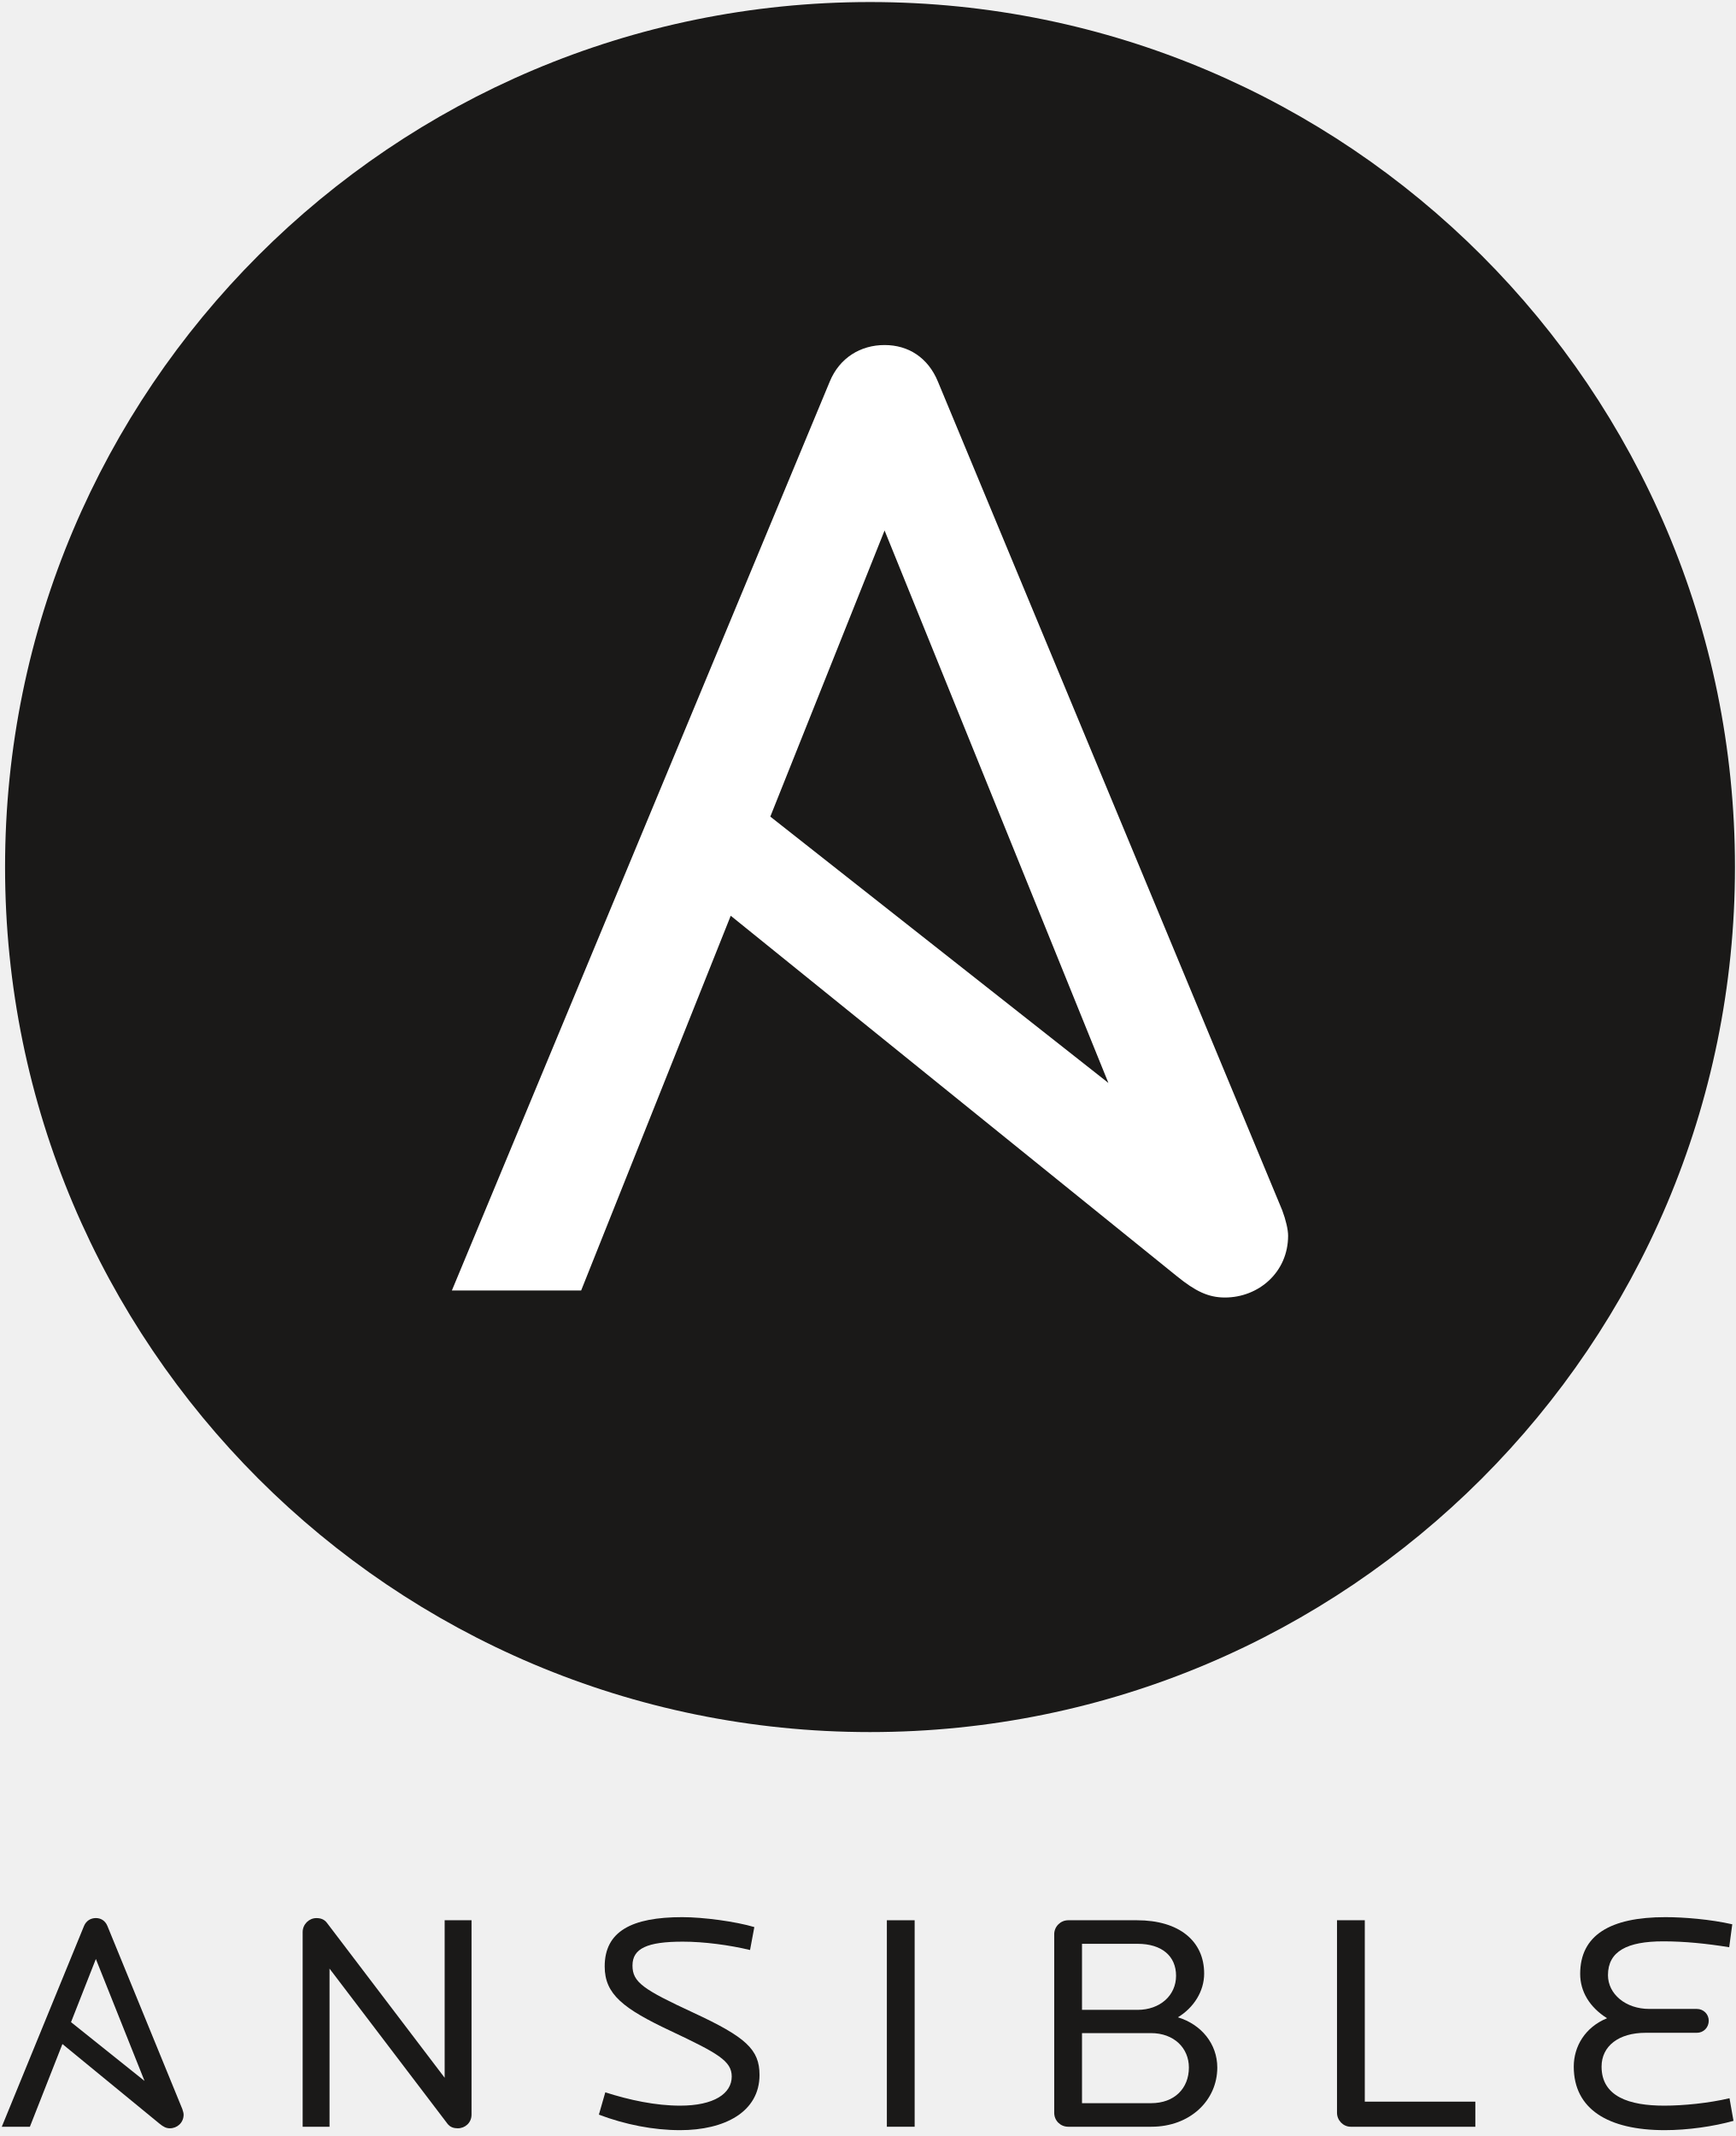
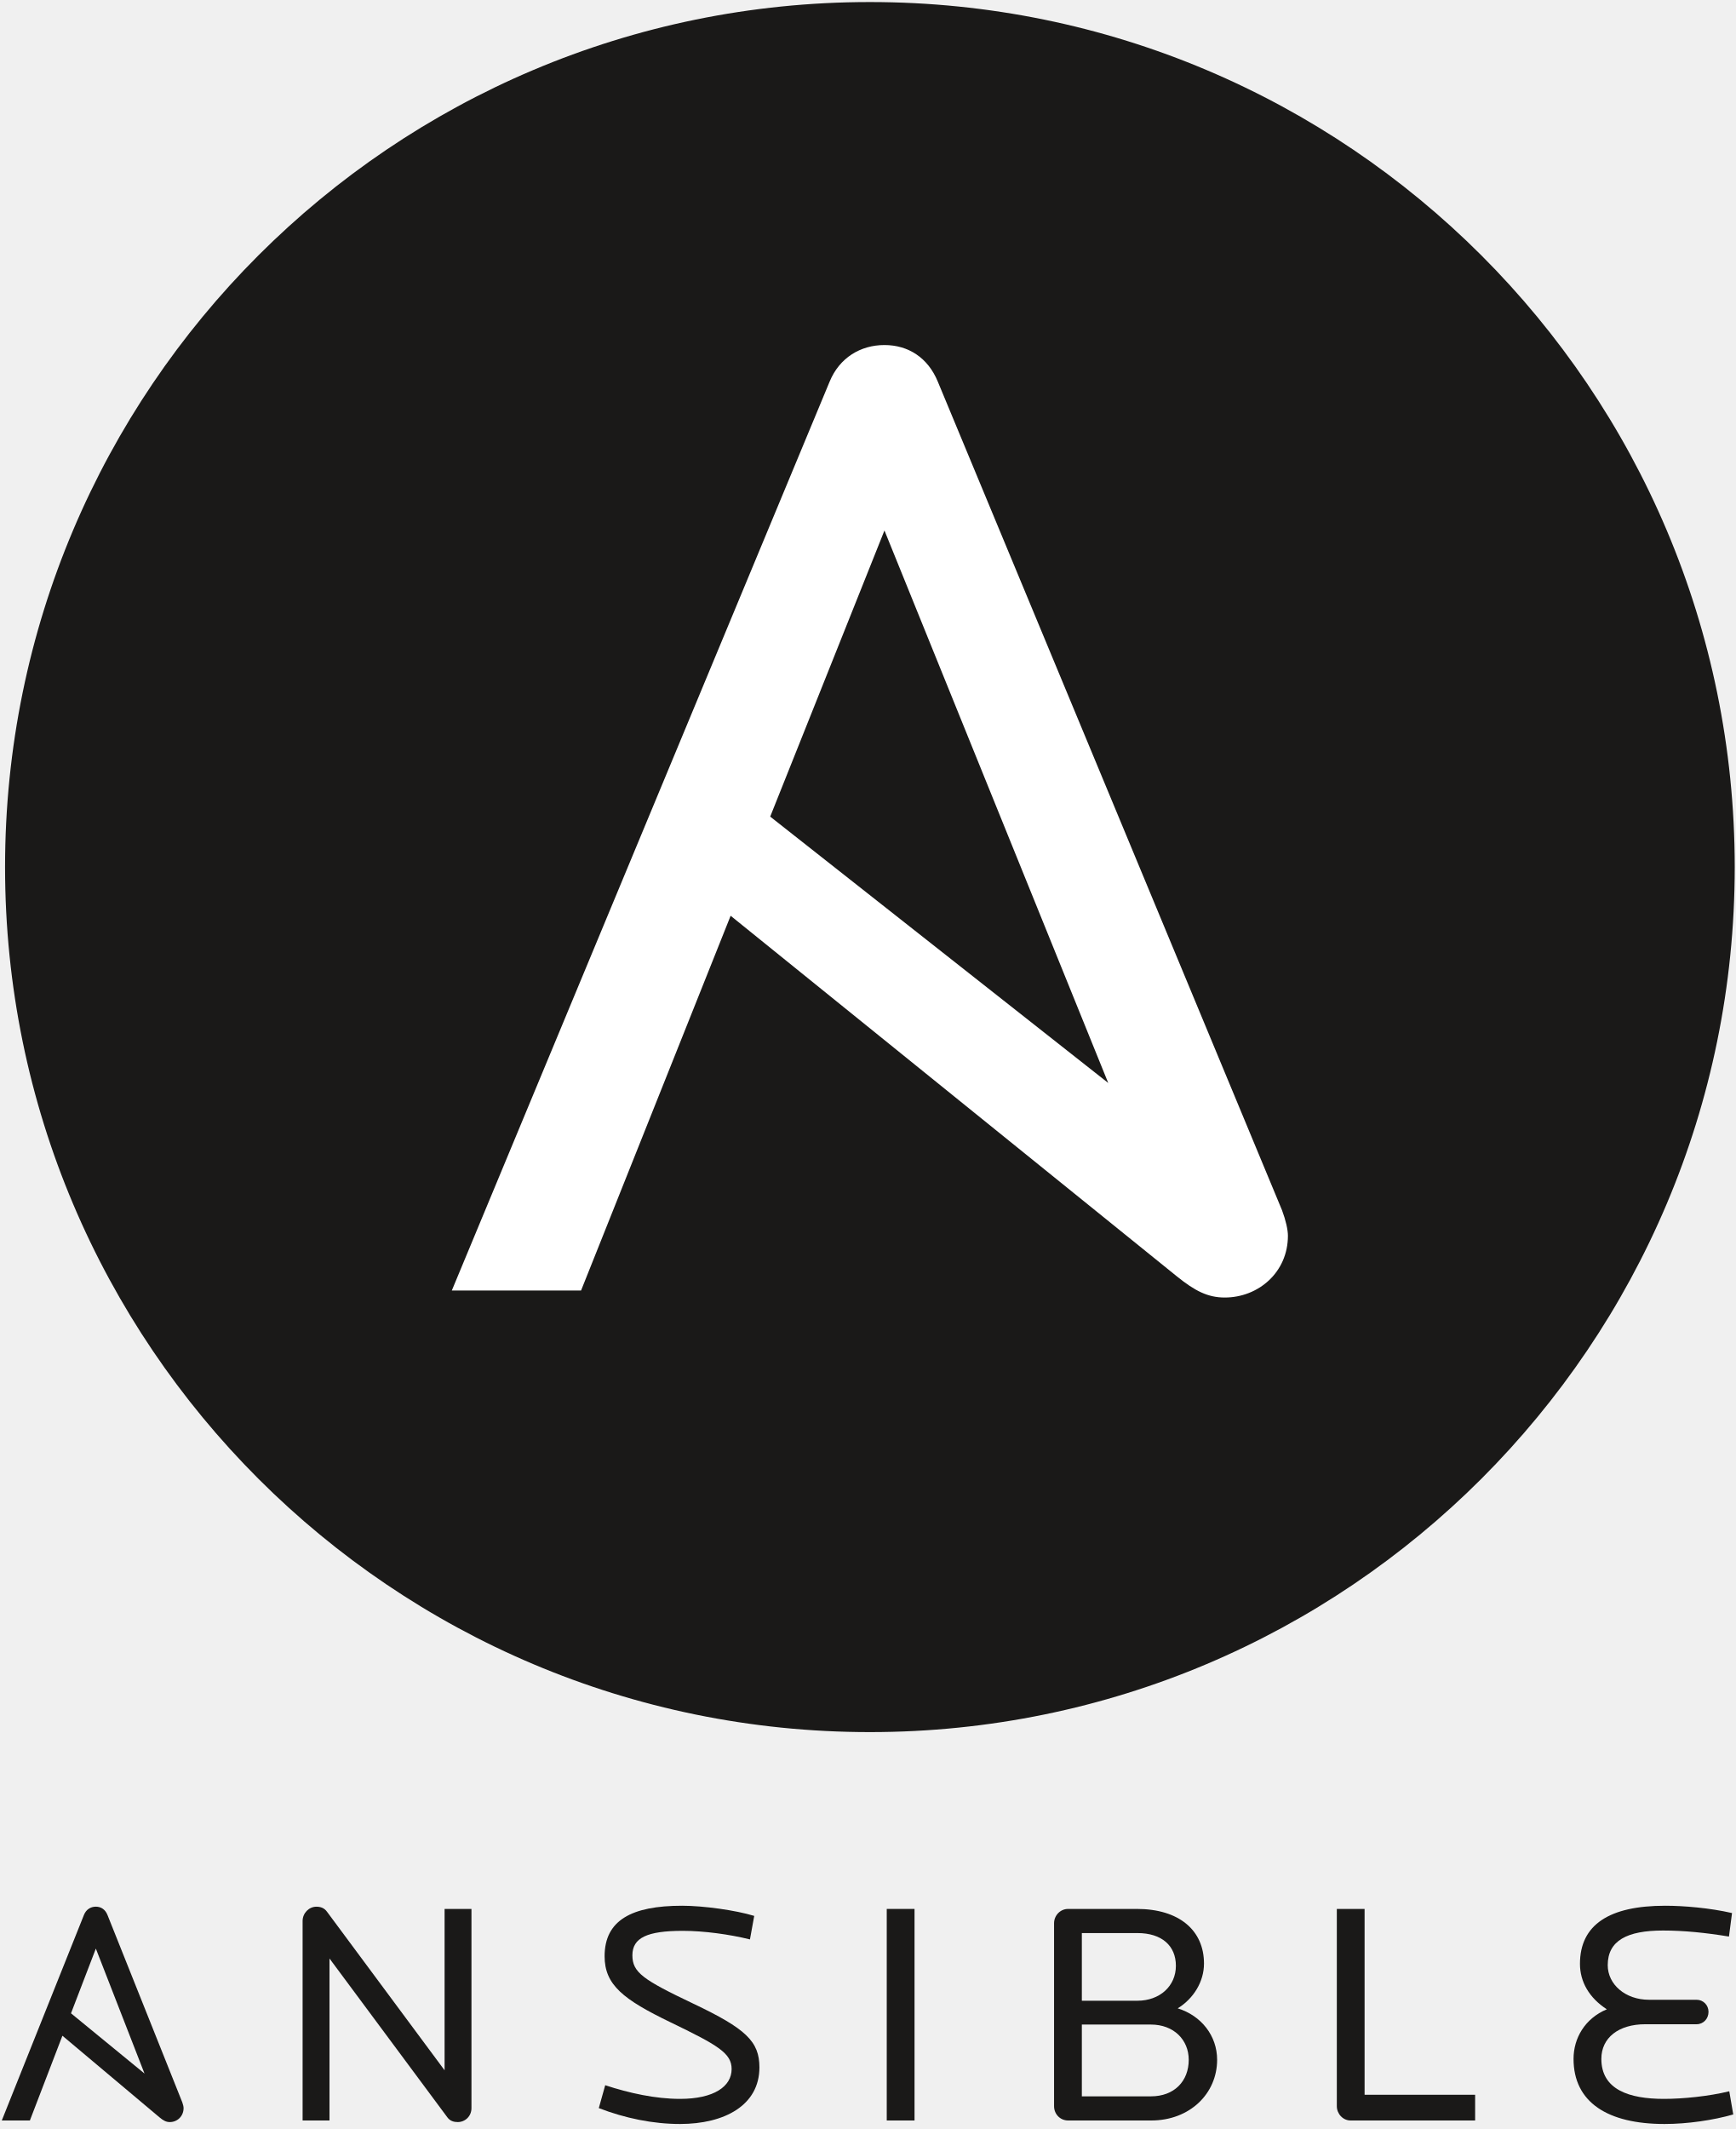
- <svg xmlns="http://www.w3.org/2000/svg" width="256px" height="315px" viewBox="0 0 256 315" version="1.1" preserveAspectRatio="xMidYMid">
-   <g>
-     <g transform="translate(0, 281.86)" fill="#1A1918">
-       <path d="M67.517,32.004 C66.975,32.004 66.391,31.867 65.985,31.318 L48.601,8.456 L48.601,31.775 L44.637,31.775 L44.637,3.061 C44.637,1.918 45.583,1.004 46.665,1.004 C47.294,1.004 47.836,1.186 48.24,1.735 L65.579,24.551 L65.579,1.324 L69.543,1.324 L69.543,29.992 C69.543,31.181 68.597,32.004 67.517,32.004" />
-       <path d="M100.306,32.278 C96.344,32.278 92.199,31.455 88.326,29.992 L89.272,26.699 C92.83,27.843 96.703,28.666 100.306,28.666 C105.306,28.666 107.918,26.882 107.918,24.368 C107.918,22.082 105.89,20.939 98.91,17.646 C91.929,14.354 89.183,12.252 89.183,8.136 C89.183,2.97 93.145,0.866 100.621,0.866 C103.729,0.866 108.503,1.507 111.251,2.33 L110.62,5.713 C107.602,4.982 103.82,4.479 100.711,4.479 C95.443,4.479 93.281,5.484 93.281,7.999 C93.281,10.468 94.856,11.52 102.243,14.949 C110.035,18.561 112.016,20.39 112.016,24.139 C112.016,29.581 106.881,32.278 100.306,32.278" />
-       <path d="M130.798,1.324 L134.896,1.324 L134.896,31.775 L130.798,31.775 L130.798,1.324 Z" />
-       <path d="M169.758,17.967 L159.578,17.967 L159.578,28.301 L169.758,28.301 C173.225,28.301 175.342,26.106 175.342,23.042 C175.342,20.161 173.136,17.967 169.758,17.967 M167.775,4.798 L159.578,4.798 L159.578,14.538 L167.775,14.538 C171.063,14.538 173.45,12.434 173.45,9.508 C173.45,6.628 171.378,4.798 167.775,4.798 M169.803,31.775 L157.553,31.775 C156.381,31.775 155.48,30.86 155.48,29.718 L155.48,3.381 C155.48,2.283 156.381,1.324 157.553,1.324 L167.686,1.324 C173.901,1.324 177.594,4.387 177.594,9.188 C177.594,11.794 176.062,14.218 173.72,15.635 C177.189,16.687 179.53,19.567 179.53,23.042 C179.53,27.888 175.522,31.775 169.803,31.775" />
-       <path d="M199.212,31.775 C198.088,31.775 197.187,30.815 197.187,29.718 L197.187,1.324 L201.284,1.324 L201.284,28.072 L217.588,28.072 L217.588,31.775 L199.212,31.775 Z" />
-       <path d="M245.526,32.278 C237.149,32.278 232.105,29.169 232.105,22.905 C232.105,19.933 233.772,17.098 237.014,15.772 C234.402,14.126 233.051,11.794 233.051,9.234 C233.051,3.565 237.421,0.866 245.617,0.866 C248.365,0.866 252.237,1.186 255.481,1.918 L255.03,5.301 C251.608,4.752 248.409,4.433 245.301,4.433 C239.987,4.433 237.149,5.896 237.149,9.417 C237.149,12.206 239.762,14.401 243.23,14.401 L250.255,14.401 C251.246,14.401 252.012,15.178 252.012,16.138 C252.012,17.144 251.246,17.921 250.255,17.921 L242.69,17.921 C238.726,17.921 236.205,19.886 236.205,22.905 C236.205,27.34 240.303,28.666 245.437,28.666 C248.23,28.666 252.012,28.301 255.074,27.569 L255.661,30.906 C252.733,31.73 248.904,32.278 245.526,32.278" />
-       <path d="M14.138,7.035 L21.316,25.019 L10.475,16.35 L14.138,7.035 Z M26.889,29.162 L15.85,2.188 C15.535,1.41 14.904,0.999 14.138,0.999 C13.372,0.999 12.697,1.41 12.382,2.188 L0.264,31.775 L4.408,31.775 L9.206,19.577 L23.52,31.318 C24.096,31.79 24.511,32.003 25.052,32.003 C26.133,32.003 27.079,31.181 27.079,29.992 C27.079,29.799 27.011,29.492 26.889,29.162 L26.889,29.162 Z" />
-     </g>
-     <g>
-       <path d="M255.879,127.868 C255.879,198.323 198.768,255.433 128.312,255.433 C57.862,255.433 0.746,198.323 0.746,127.868 C0.746,57.418 57.862,0.302 128.312,0.302 C198.768,0.302 255.879,57.418 255.879,127.868" fill="#1A1918" />
-       <path d="M130.46,78.229 L163.471,159.705 L113.608,120.427 L130.46,78.229 Z M189.104,178.474 L138.326,56.272 C136.876,52.748 133.978,50.883 130.46,50.883 C126.935,50.883 123.826,52.748 122.376,56.272 L66.644,190.312 L85.709,190.312 L107.771,135.047 L173.61,188.237 C176.258,190.378 178.169,191.347 180.652,191.347 C185.626,191.347 189.974,187.618 189.974,182.236 C189.974,181.36 189.664,179.969 189.104,178.474 L189.104,178.474 Z" fill="#FFFFFF" />
+ <svg xmlns="http://www.w3.org/2000/svg" width="106px" height="130px" viewBox="0 0 106 130" version="1.1">
+   <defs />
+   <g id="Page-1" stroke="none" stroke-width="1" fill="none" fill-rule="evenodd">
+     <g id="ansible_logo" fill-rule="nonzero">
+       <g id="Group" transform="translate(0, 116)" fill="#1A1918">
+         <path d="M27.956,13.577 C27.732,13.577 27.49,13.519 27.322,13.286 L20.124,3.588 L20.124,13.48 L18.482,13.48 L18.482,1.299 C18.482,0.814 18.874,0.426 19.322,0.426 C19.583,0.426 19.807,0.503 19.974,0.736 L27.154,10.416 L27.154,0.562 L28.795,0.562 L28.795,12.724 C28.795,13.228 28.404,13.577 27.956,13.577" id="Shape" />
+         <path d="M41.533,13.694 C39.892,13.694 38.176,13.344 36.572,12.724 L36.964,11.327 C38.438,11.812 40.041,12.161 41.533,12.161 C43.603,12.161 44.685,11.405 44.685,10.338 C44.685,9.368 43.845,8.883 40.955,7.486 C38.064,6.09 36.927,5.198 36.927,3.452 C36.927,1.26 38.568,0.367 41.663,0.367 C42.95,0.367 44.927,0.639 46.065,0.988 L45.804,2.424 C44.554,2.113 42.988,1.9 41.701,1.9 C39.519,1.9 38.624,2.327 38.624,3.394 C38.624,4.441 39.277,4.887 42.335,6.342 C45.561,7.875 46.382,8.651 46.382,10.241 C46.382,12.549 44.255,13.694 41.533,13.694" id="Shape" />
+         <polygon id="Shape" points="54.159 0.562 55.856 0.562 55.856 13.48 54.159 13.48" />
+         <path d="M70.29,7.622 L66.075,7.622 L66.075,12.006 L70.29,12.006 C71.726,12.006 72.603,11.075 72.603,9.775 C72.603,8.553 71.689,7.622 70.29,7.622 M69.469,2.036 L66.075,2.036 L66.075,6.168 L69.469,6.168 C70.831,6.168 71.819,5.275 71.819,4.034 C71.819,2.812 70.961,2.036 69.469,2.036 M70.309,13.48 L65.237,13.48 C64.751,13.48 64.378,13.092 64.378,12.607 L64.378,1.435 C64.378,0.969 64.751,0.562 65.237,0.562 L69.432,0.562 C72.006,0.562 73.535,1.861 73.535,3.898 C73.535,5.004 72.901,6.032 71.931,6.633 C73.367,7.079 74.337,8.301 74.337,9.775 C74.337,11.831 72.677,13.48 70.309,13.48" id="Shape" />
+         <path d="M82.486,13.48 C82.021,13.48 81.648,13.073 81.648,12.607 L81.648,0.562 L83.344,0.562 L83.344,11.909 L90.095,11.909 L90.095,13.48 L82.486,13.48 Z" id="Shape" />
+         <path d="M101.663,13.694 C98.194,13.694 96.106,12.375 96.106,9.717 C96.106,8.456 96.796,7.254 98.139,6.691 C97.057,5.993 96.498,5.004 96.498,3.917 C96.498,1.512 98.307,0.367 101.701,0.367 C102.839,0.367 104.442,0.503 105.785,0.814 L105.598,2.249 C104.181,2.016 102.857,1.881 101.57,1.881 C99.369,1.881 98.194,2.501 98.194,3.995 C98.194,5.178 99.276,6.109 100.713,6.109 L103.621,6.109 C104.032,6.109 104.349,6.439 104.349,6.846 C104.349,7.273 104.032,7.603 103.621,7.603 L100.489,7.603 C98.847,7.603 97.804,8.437 97.804,9.717 C97.804,11.599 99.501,12.161 101.626,12.161 C102.783,12.161 104.349,12.006 105.617,11.696 L105.86,13.112 C104.647,13.461 103.062,13.694 101.663,13.694" id="Shape" />
+         <path d="M5.854,2.984 L8.826,10.614 L4.337,6.936 L5.854,2.984 Z M11.134,12.372 L6.563,0.928 C6.432,0.598 6.171,0.424 5.854,0.424 C5.537,0.424 5.257,0.598 5.127,0.928 L0.109,13.48 L1.825,13.48 L3.812,8.305 L9.739,13.286 C9.977,13.487 10.149,13.577 10.373,13.577 C10.821,13.577 11.212,13.228 11.212,12.724 C11.212,12.642 11.184,12.512 11.134,12.372 Z" id="Shape" />
+       </g>
+       <g id="Group">
+         <path d="M105.95,52.945 C105.95,82.118 82.303,105.765 53.129,105.765 C23.959,105.765 0.309,82.118 0.309,52.945 C0.309,23.775 23.959,0.125 53.129,0.125 C82.303,0.125 105.95,23.775 105.95,52.945" id="Shape" fill="#1A1918" />
+         <path d="M54.019,32.392 L67.687,66.128 L47.041,49.864 L54.019,32.392 Z M78.301,73.899 L57.276,23.3 C56.675,21.841 55.475,21.069 54.019,21.069 C52.559,21.069 51.272,21.841 50.672,23.3 L27.595,78.801 L35.489,78.801 L44.624,55.918 L71.885,77.942 C72.982,78.828 73.773,79.229 74.801,79.229 C76.861,79.229 78.661,77.685 78.661,75.457 C78.661,75.094 78.533,74.519 78.301,73.899 Z" id="Shape" fill="#FFFFFF" />
+       </g>
    </g>
  </g>
</svg>
